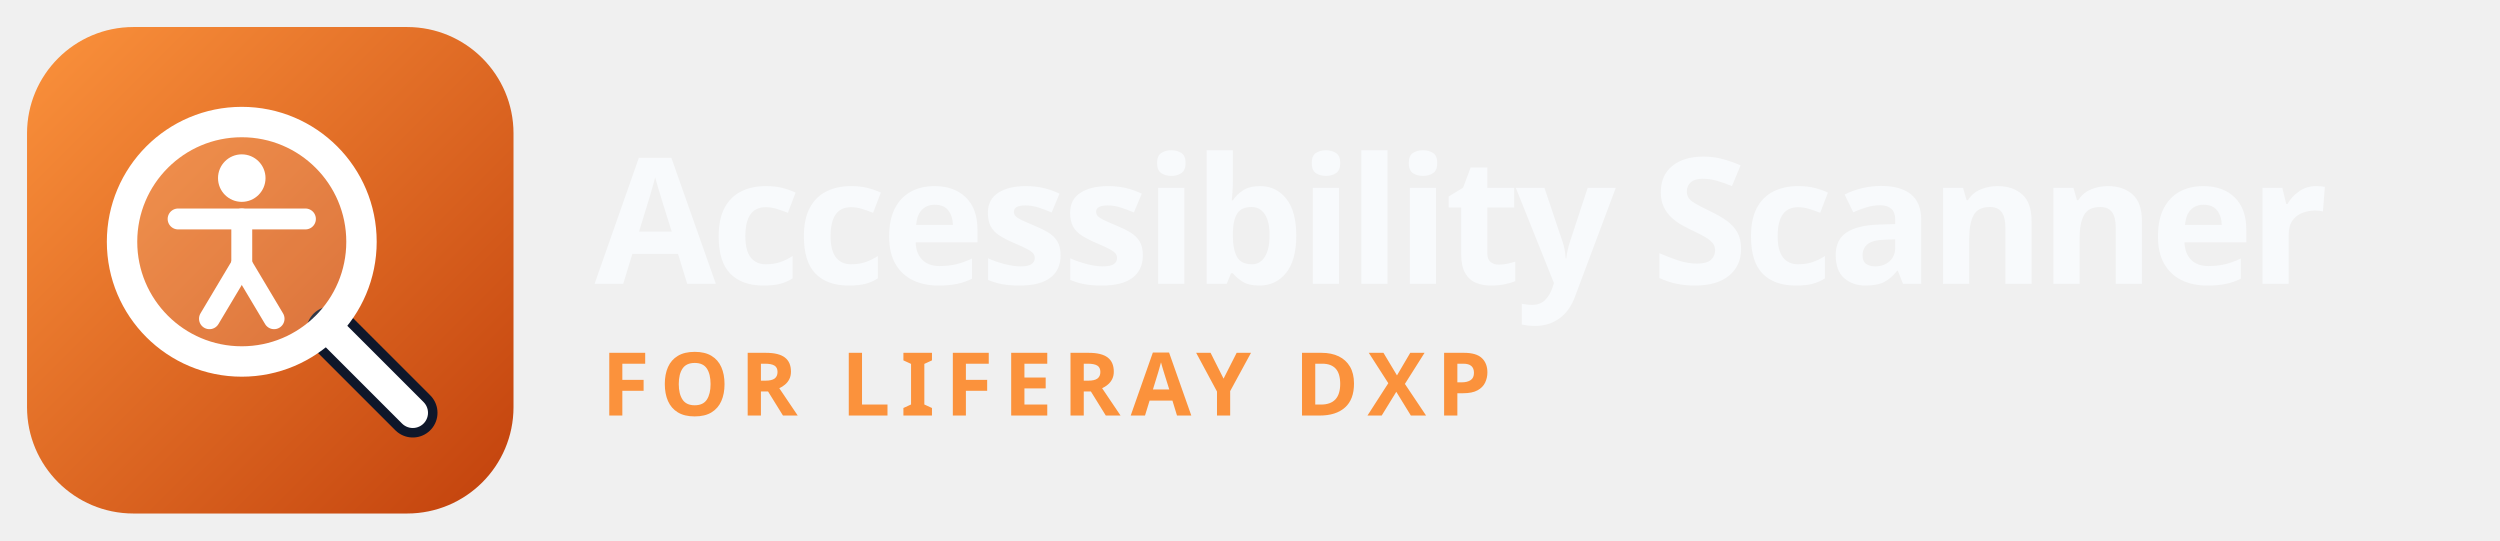
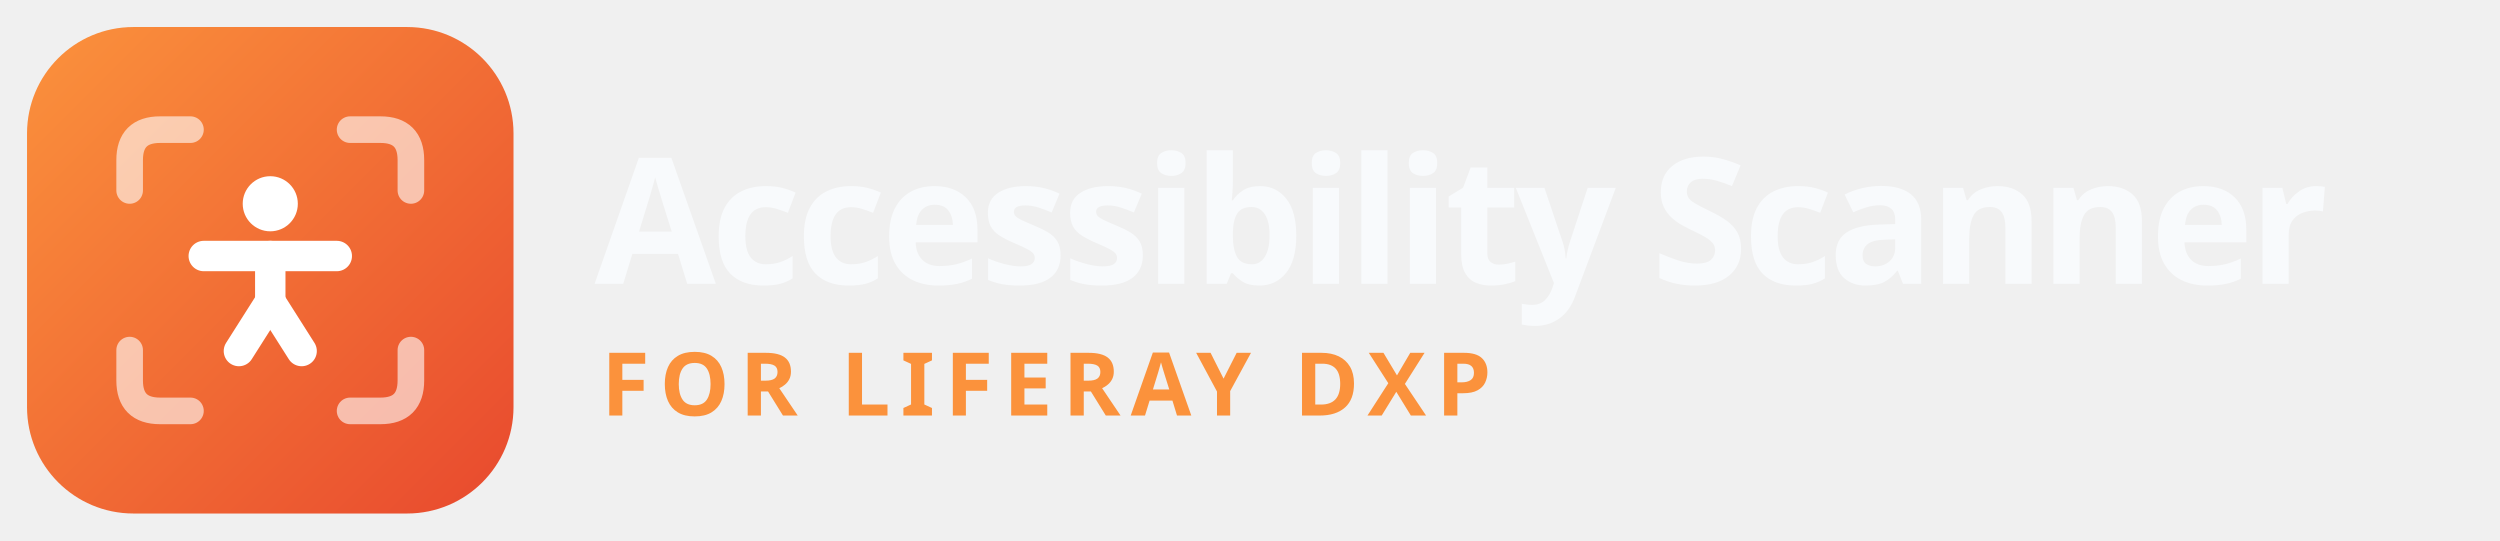
<svg xmlns="http://www.w3.org/2000/svg" viewBox="0 0 1480 320" role="img" aria-label="Accessibility Scanner for Liferay">
  <defs>
    <linearGradient id="bg" x1="0" y1="0" x2="1" y2="1">
      <stop offset="0" stop-color="#fb923c" />
-       <stop offset="1" stop-color="#c2410c" />
+       <stop offset="1" stop-color="#e8492e" />
    </linearGradient>
  </defs>
  <g transform="translate(16 16) scale(0.28125)">
    <rect width="1024" height="1024" rx="224" fill="url(#bg)" />
-     <path d="M640 640 L812 812" stroke="#0f172a" stroke-width="104" stroke-linecap="round" />
-     <path d="M640 640 L812 812" stroke="#ffffff" stroke-width="64" stroke-linecap="round" />
-     <circle cx="452" cy="452" r="252" fill="#ffffff" fill-opacity="0.14" stroke="#ffffff" stroke-width="64" />
-     <circle cx="452" cy="318" r="50" fill="#ffffff" />
-     <g fill="none" stroke="#ffffff" stroke-width="44" stroke-linecap="round" stroke-linejoin="round">
-       <path d="M318 404 H586" />
-       <path d="M452 404 V500" />
-       <path d="M452 500 L384 614" />
-       <path d="M452 500 L520 614" />
+     <g fill="none" stroke="#ffffff" stroke-width="56" stroke-linecap="round" stroke-linejoin="round" stroke-opacity="0.6">
+       <path d="M216 344 V280 Q216 216 280 216 H344" />
+       <path d="M680 216 H744 Q808 216 808 280 V344" />
+       <path d="M808 680 V744 Q808 808 744 808 H680" />
+       <path d="M344 808 H280 Q216 808 216 744 V680" />
+     </g>
+     <circle cx="512" cy="372" r="58" fill="#ffffff" />
+     <g fill="none" stroke="#ffffff" stroke-width="64" stroke-linecap="round" stroke-linejoin="round">
+       <path d="M372 482 H652" />
+       <path d="M512 482 V578" />
+       <path d="M512 578 L446 682" />
+       <path d="M512 578 L578 682" />
    </g>
  </g>
  <text x="352" y="168" font-family="Lexend, 'Segoe UI', system-ui, sans-serif" font-size="104" font-weight="700" letter-spacing="-3" fill="#f8fafc">Accessibility Scanner</text>
  <text x="356" y="246" font-family="'Source Sans 3', 'Segoe UI', system-ui, sans-serif" font-size="52" font-weight="600" letter-spacing="6" fill="#fb923c">FOR LIFERAY DXP</text>
</svg>
